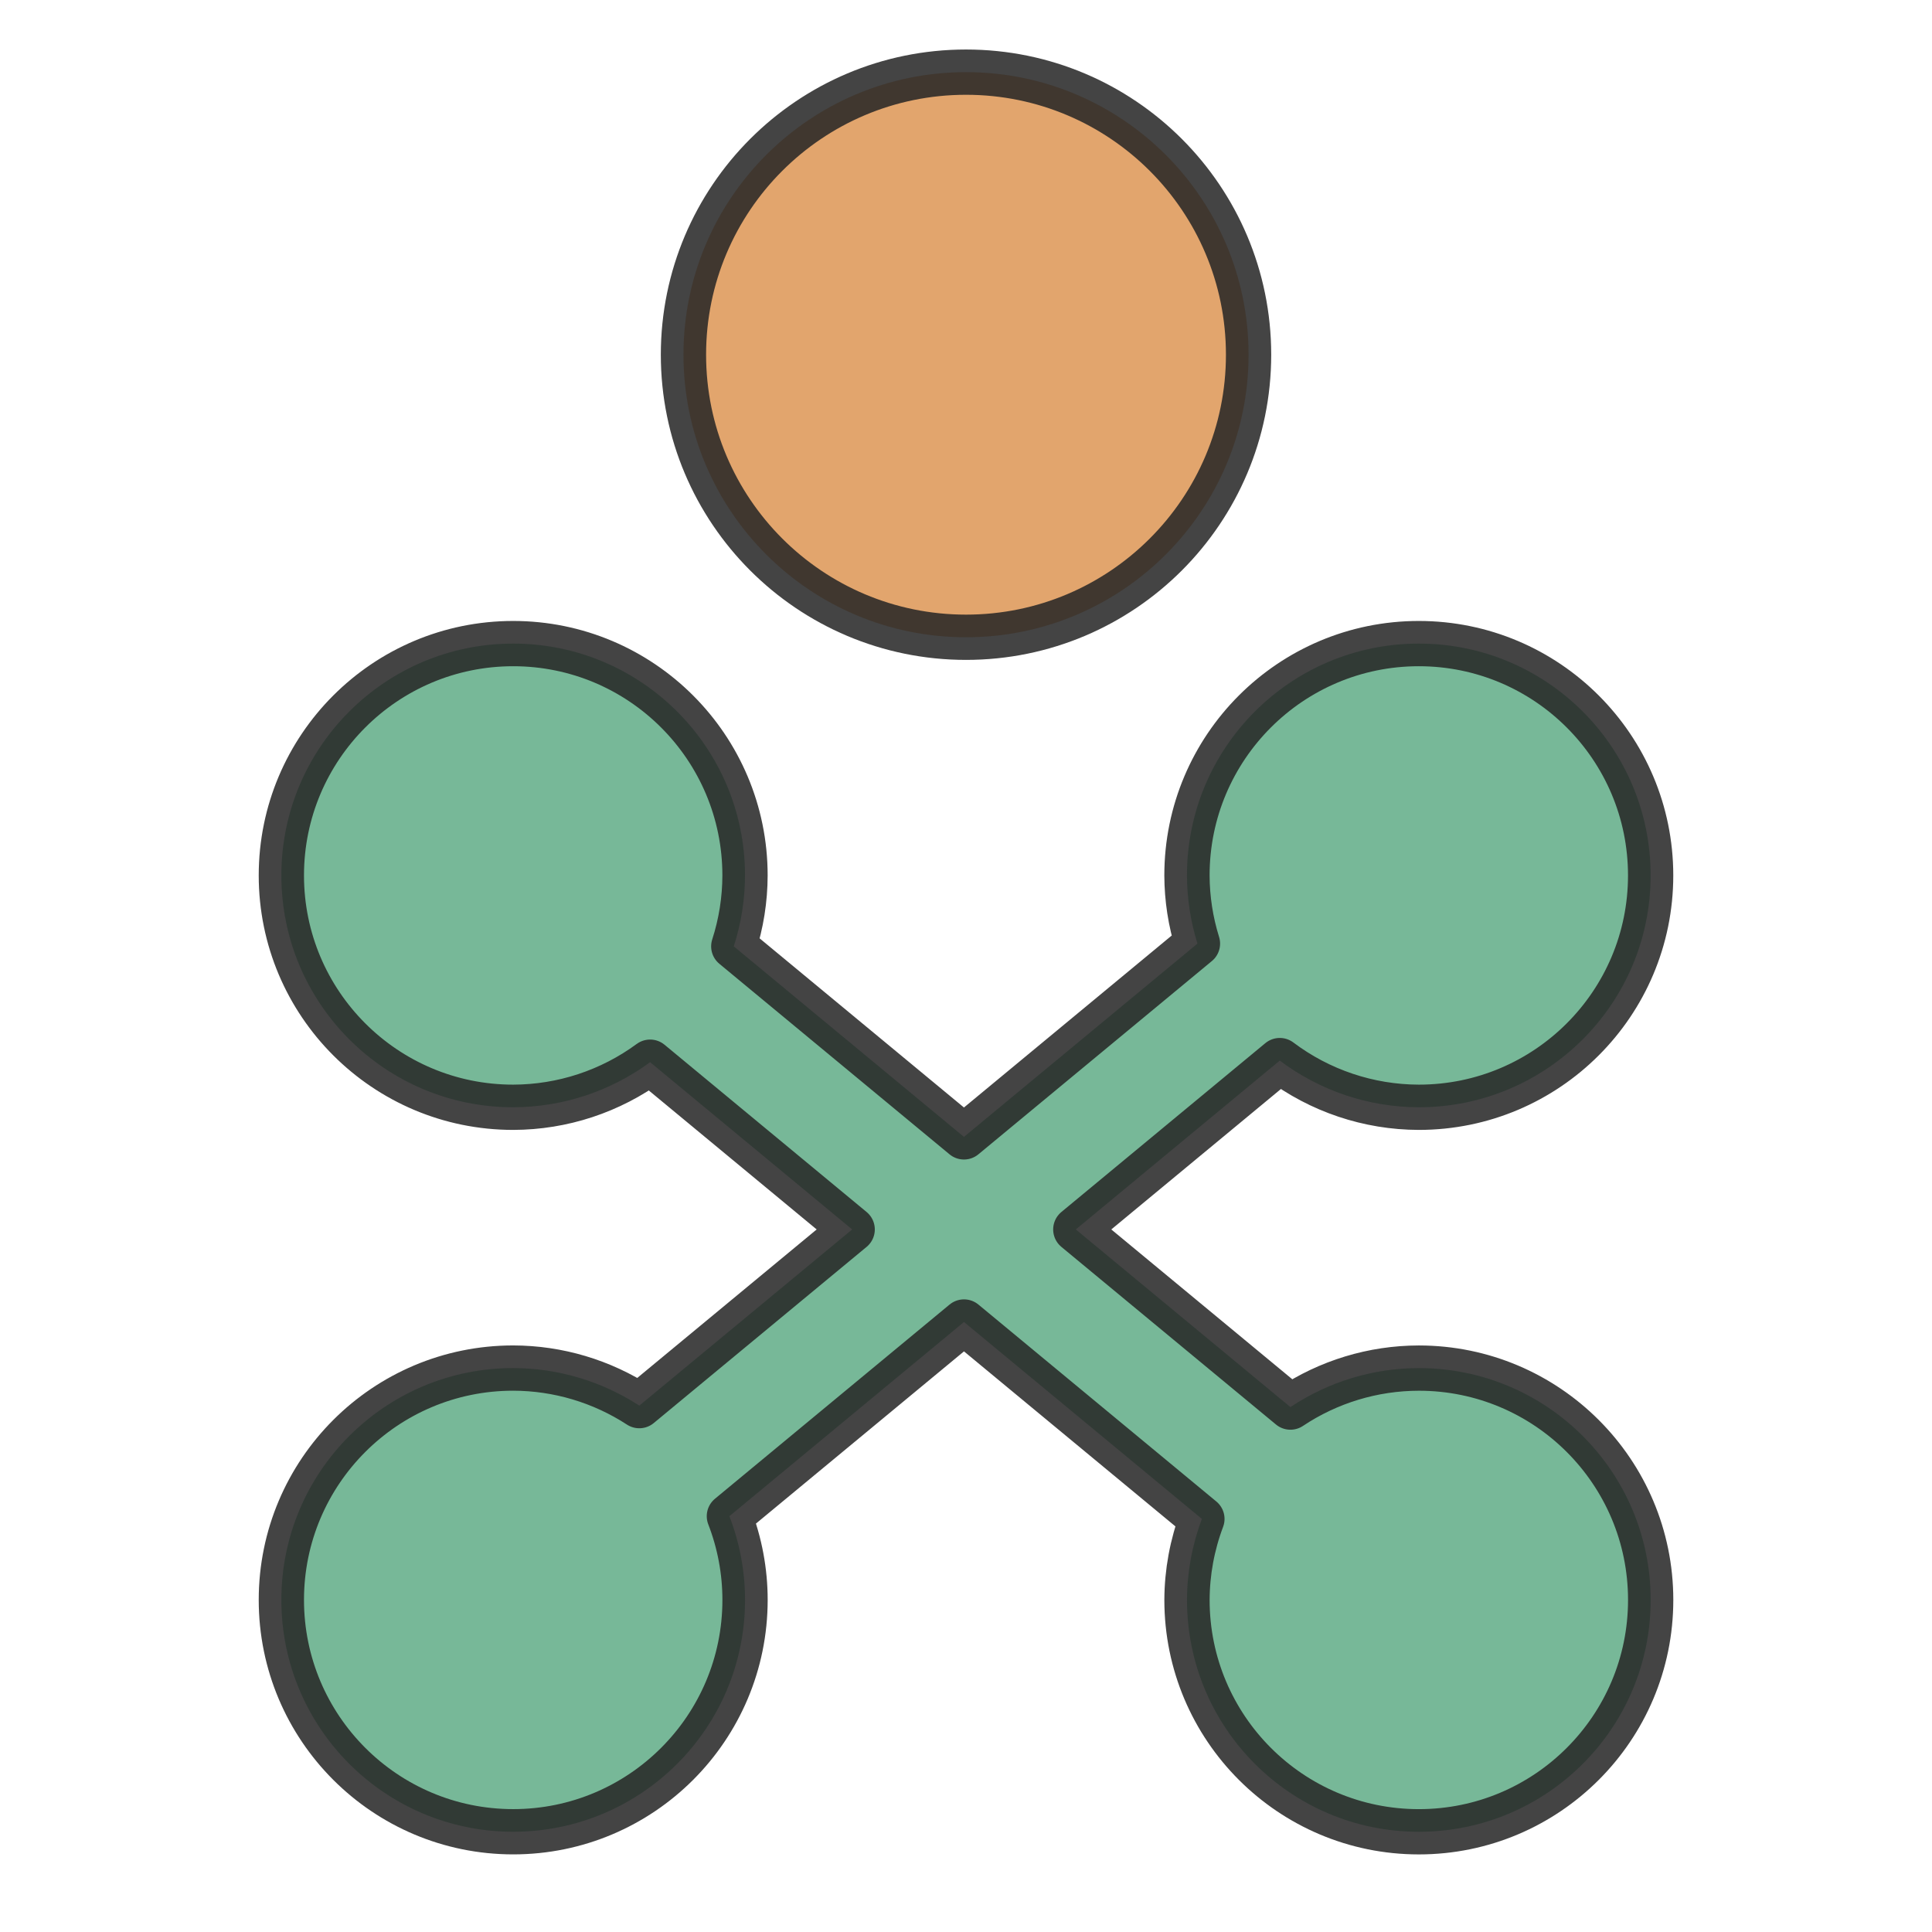
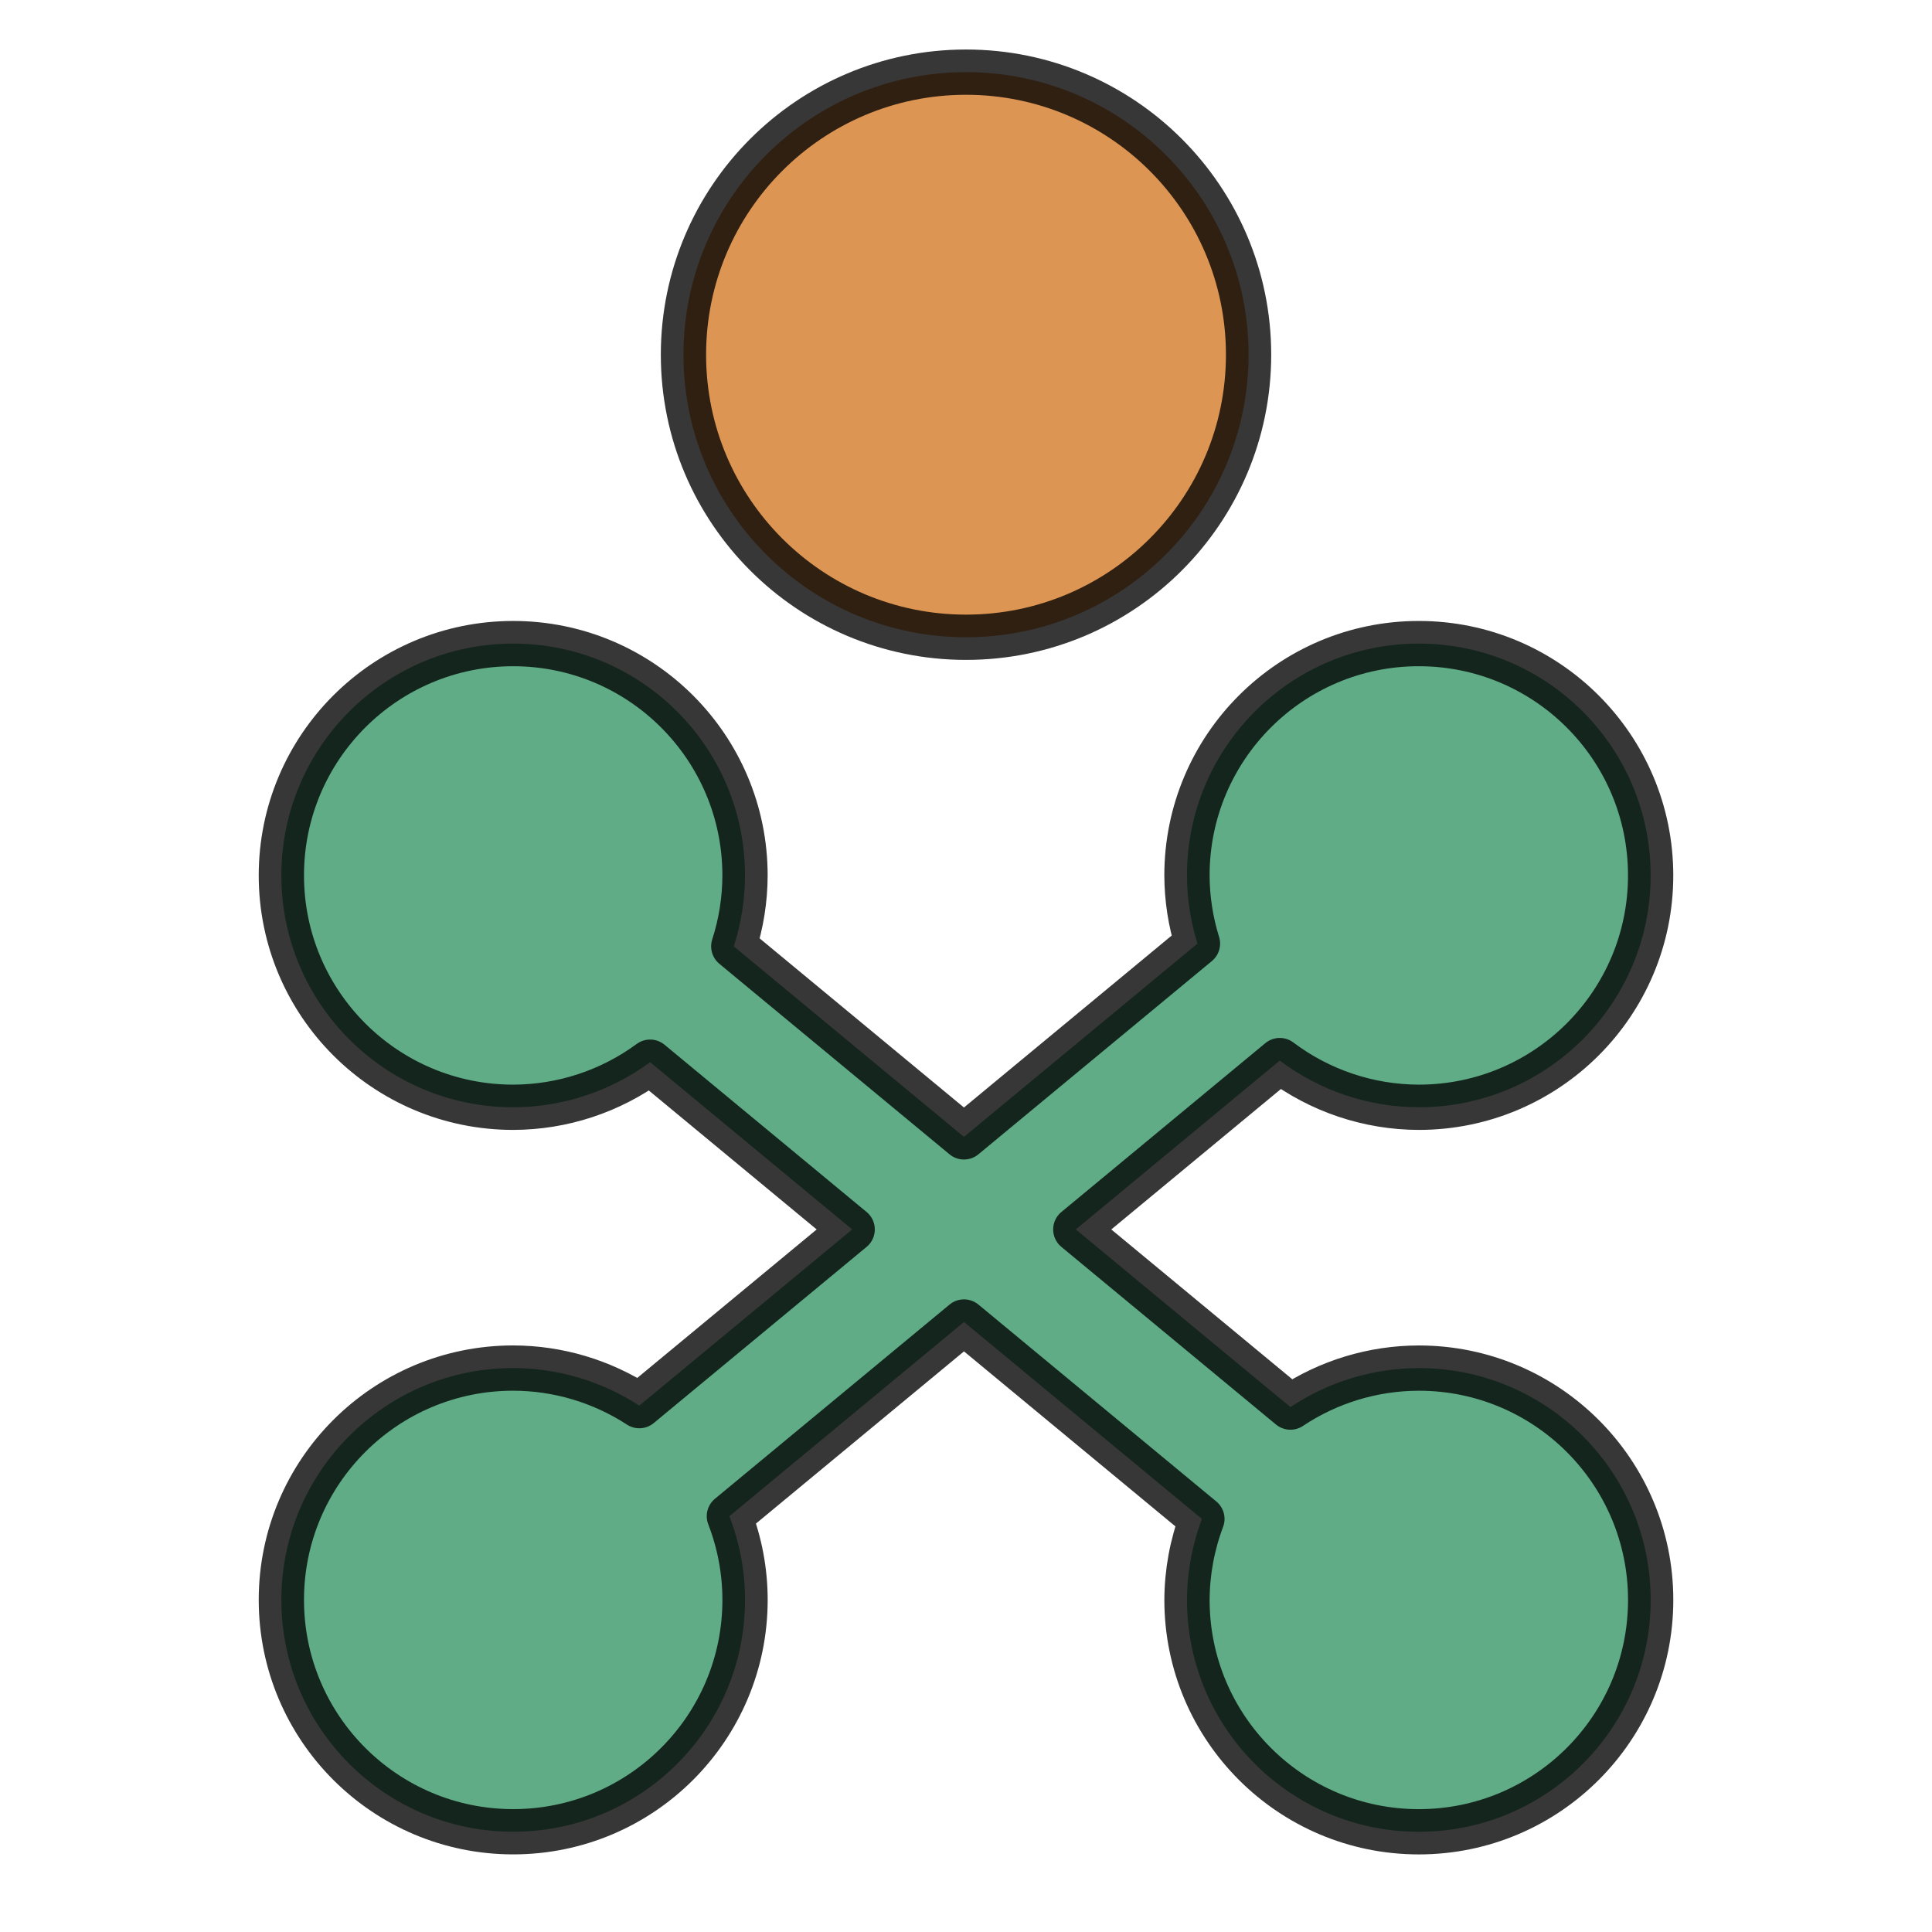
<svg xmlns="http://www.w3.org/2000/svg" width="256" height="256" viewBox="0 0 67.733 67.733" id="svg2" version="1.1">
  <defs id="defs4" />
-   <g id="layer1" transform="translate(0,-229.2666)" style="opacity:0.85">
-     <path style="opacity:1;fill:#5fac86;fill-opacity:1;stroke:#000000;stroke-width:1.587;stroke-linecap:round;stroke-linejoin:round;stroke-miterlimit:4;stroke-dasharray:none;stroke-opacity:0.863" d="m 17.992,251.83 a 8.128,8.128 0 0 0 -8.128,8.128 8.128,8.128 0 0 0 8.128,8.128 8.128,8.128 0 0 0 4.8,-1.581 l 7.084,5.864 -7.463,6.177 a 8.128,8.128 0 0 0 -4.421,-1.317 8.128,8.128 0 0 0 -8.128,8.128 8.128,8.128 0 0 0 8.128,8.128 8.128,8.128 0 0 0 8.128,-8.128 8.128,8.128 0 0 0 -0.549,-2.935 l 8.225,-6.808 8.341,6.904 a 8.128,8.128 0 0 0 -0.523,2.84 8.128,8.128 0 0 0 8.128,8.128 8.128,8.128 0 0 0 8.128,-8.128 8.128,8.128 0 0 0 -8.128,-8.128 8.128,8.128 0 0 0 -4.502,1.367 l -7.524,-6.228 7.151,-5.92 a 8.128,8.128 0 0 0 4.874,1.637 8.128,8.128 0 0 0 8.128,-8.128 8.128,8.128 0 0 0 -8.128,-8.128 8.128,8.128 0 0 0 -8.128,8.128 8.128,8.128 0 0 0 0.368,2.39 l -8.186,6.776 -8.07,-6.68 a 8.128,8.128 0 0 0 0.394,-2.486 8.128,8.128 0 0 0 -8.128,-8.128 z" id="rect5041" />
-     <circle style="opacity:1;fill:#dd9553;fill-opacity:1;stroke:#000000;stroke-width:1.587;stroke-linecap:round;stroke-linejoin:miter;stroke-miterlimit:4;stroke-dasharray:none;stroke-opacity:0.863" id="path4961" cx="33.867" cy="241.702" r="9.906" />
+   <g id="layer1" transform="translate(0,-229.2666)" style="opacity:1">
+     <path style="opacity:1;fill:#5fac86;fill-opacity:1;stroke:#000000;stroke-width:1.587;stroke-linecap:round;stroke-linejoin:round;stroke-miterlimit:4;stroke-dasharray:none;stroke-opacity:0.784" d="m 17.992,251.83 a 8.128,8.128 0 0 0 -8.128,8.128 8.128,8.128 0 0 0 8.128,8.128 8.128,8.128 0 0 0 4.8,-1.581 l 7.084,5.864 -7.463,6.177 a 8.128,8.128 0 0 0 -4.421,-1.317 8.128,8.128 0 0 0 -8.128,8.128 8.128,8.128 0 0 0 8.128,8.128 8.128,8.128 0 0 0 8.128,-8.128 8.128,8.128 0 0 0 -0.549,-2.935 l 8.225,-6.808 8.341,6.904 a 8.128,8.128 0 0 0 -0.523,2.84 8.128,8.128 0 0 0 8.128,8.128 8.128,8.128 0 0 0 8.128,-8.128 8.128,8.128 0 0 0 -8.128,-8.128 8.128,8.128 0 0 0 -4.502,1.367 l -7.524,-6.228 7.151,-5.92 a 8.128,8.128 0 0 0 4.874,1.637 8.128,8.128 0 0 0 8.128,-8.128 8.128,8.128 0 0 0 -8.128,-8.128 8.128,8.128 0 0 0 -8.128,8.128 8.128,8.128 0 0 0 0.368,2.39 l -8.186,6.776 -8.07,-6.68 a 8.128,8.128 0 0 0 0.394,-2.486 8.128,8.128 0 0 0 -8.128,-8.128 z" id="rect5041" />
+     <circle style="opacity:1;fill:#dd9553;fill-opacity:1;stroke:#000000;stroke-width:1.587;stroke-linecap:round;stroke-linejoin:miter;stroke-miterlimit:4;stroke-dasharray:none;stroke-opacity:0.784" id="path4961" cx="33.867" cy="241.702" r="9.906" />
  </g>
</svg>
